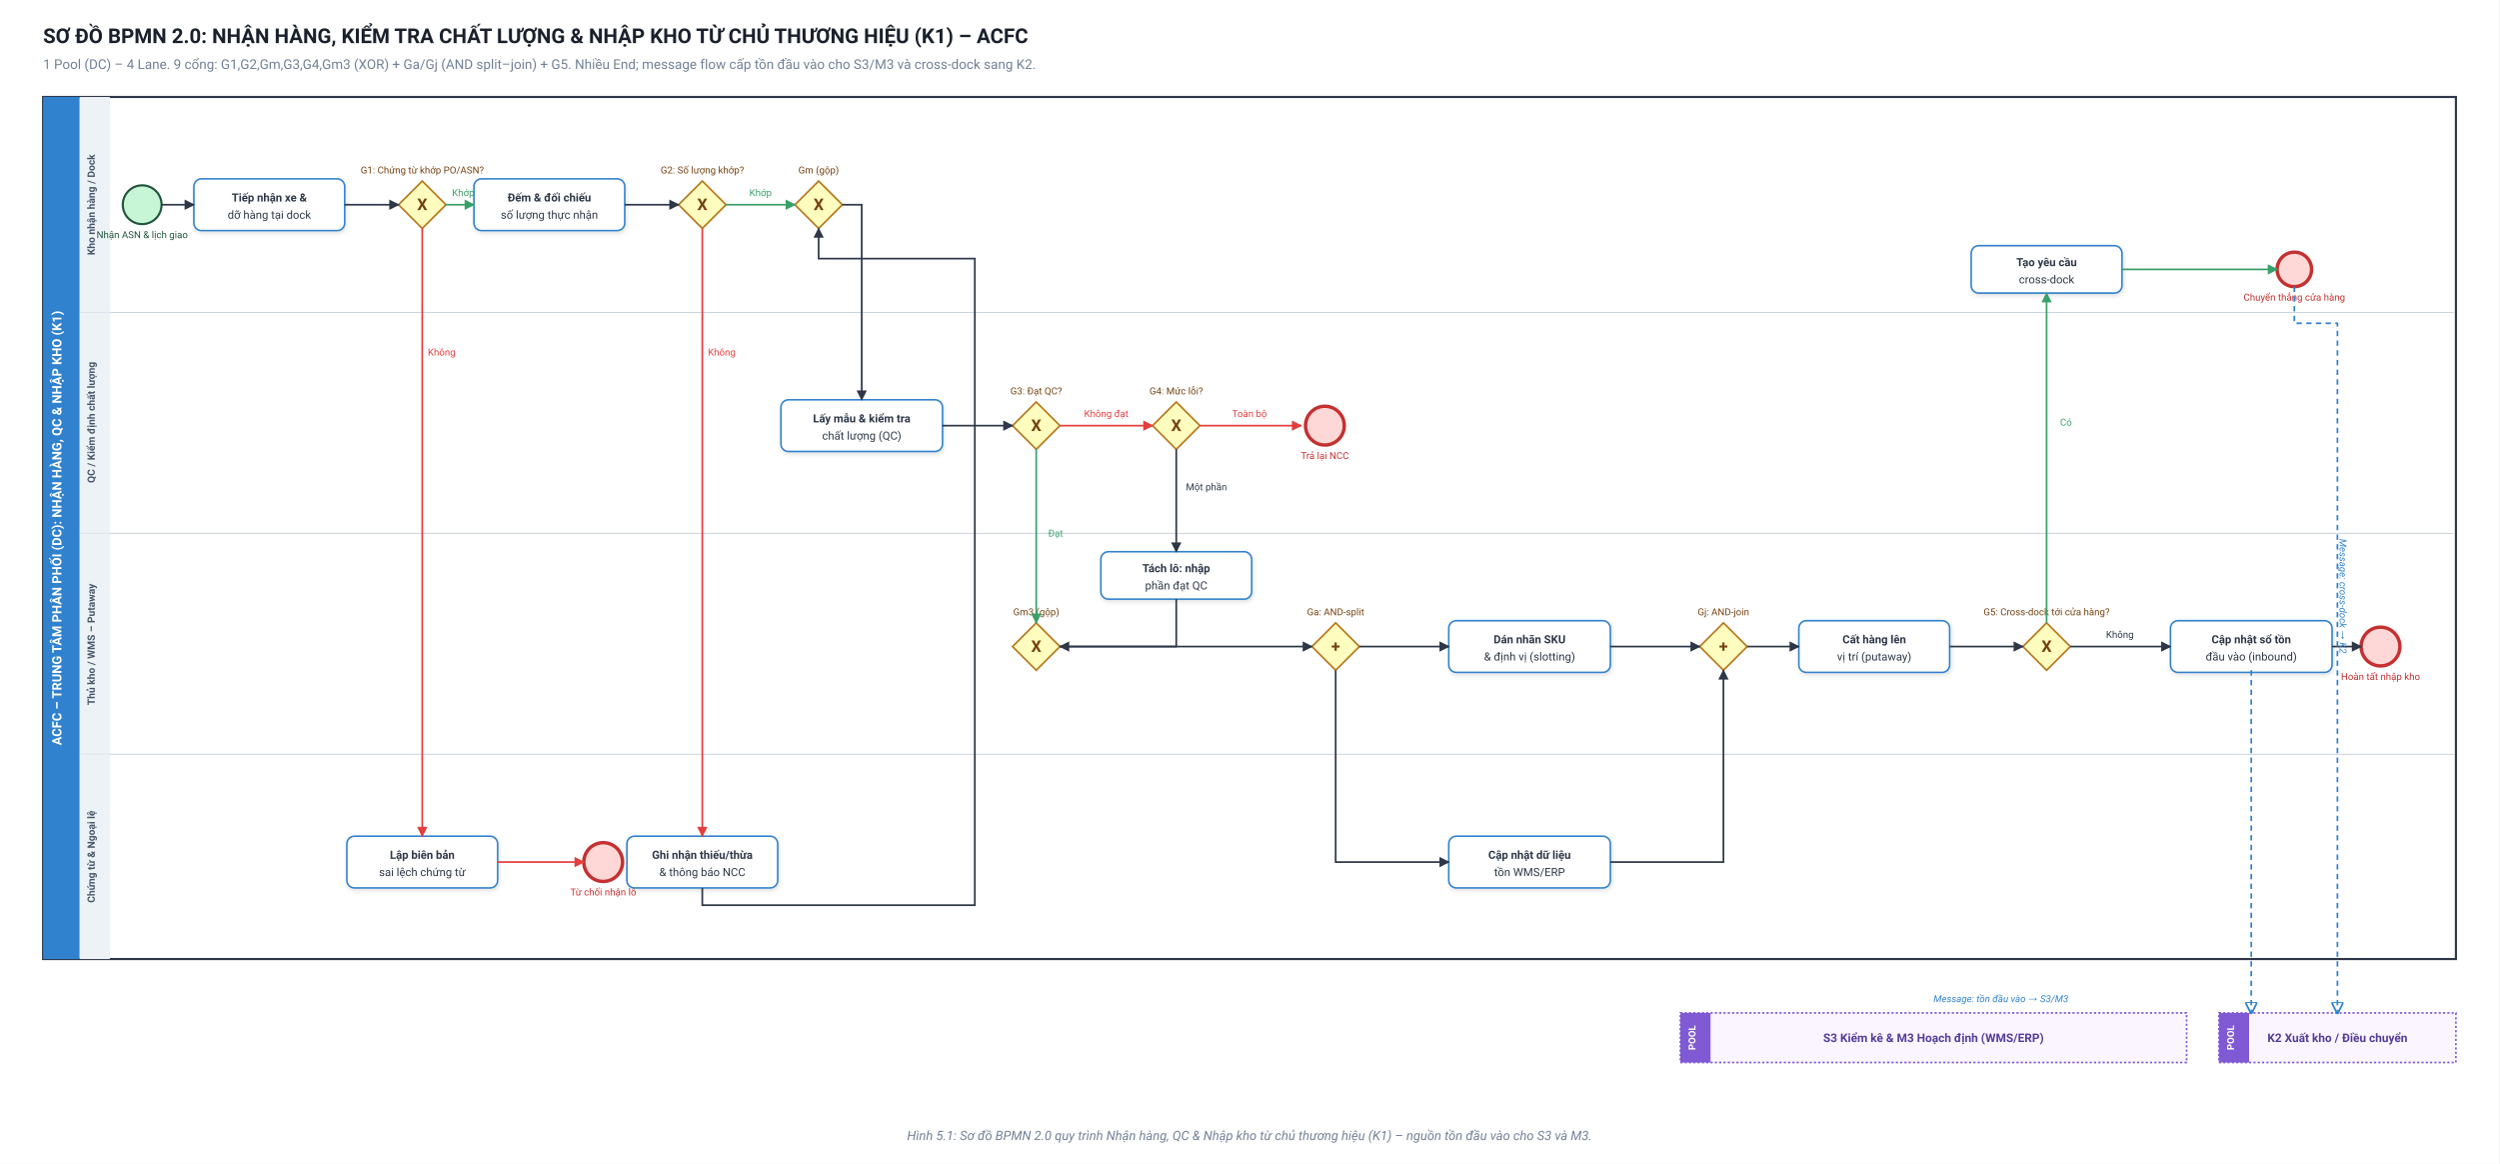
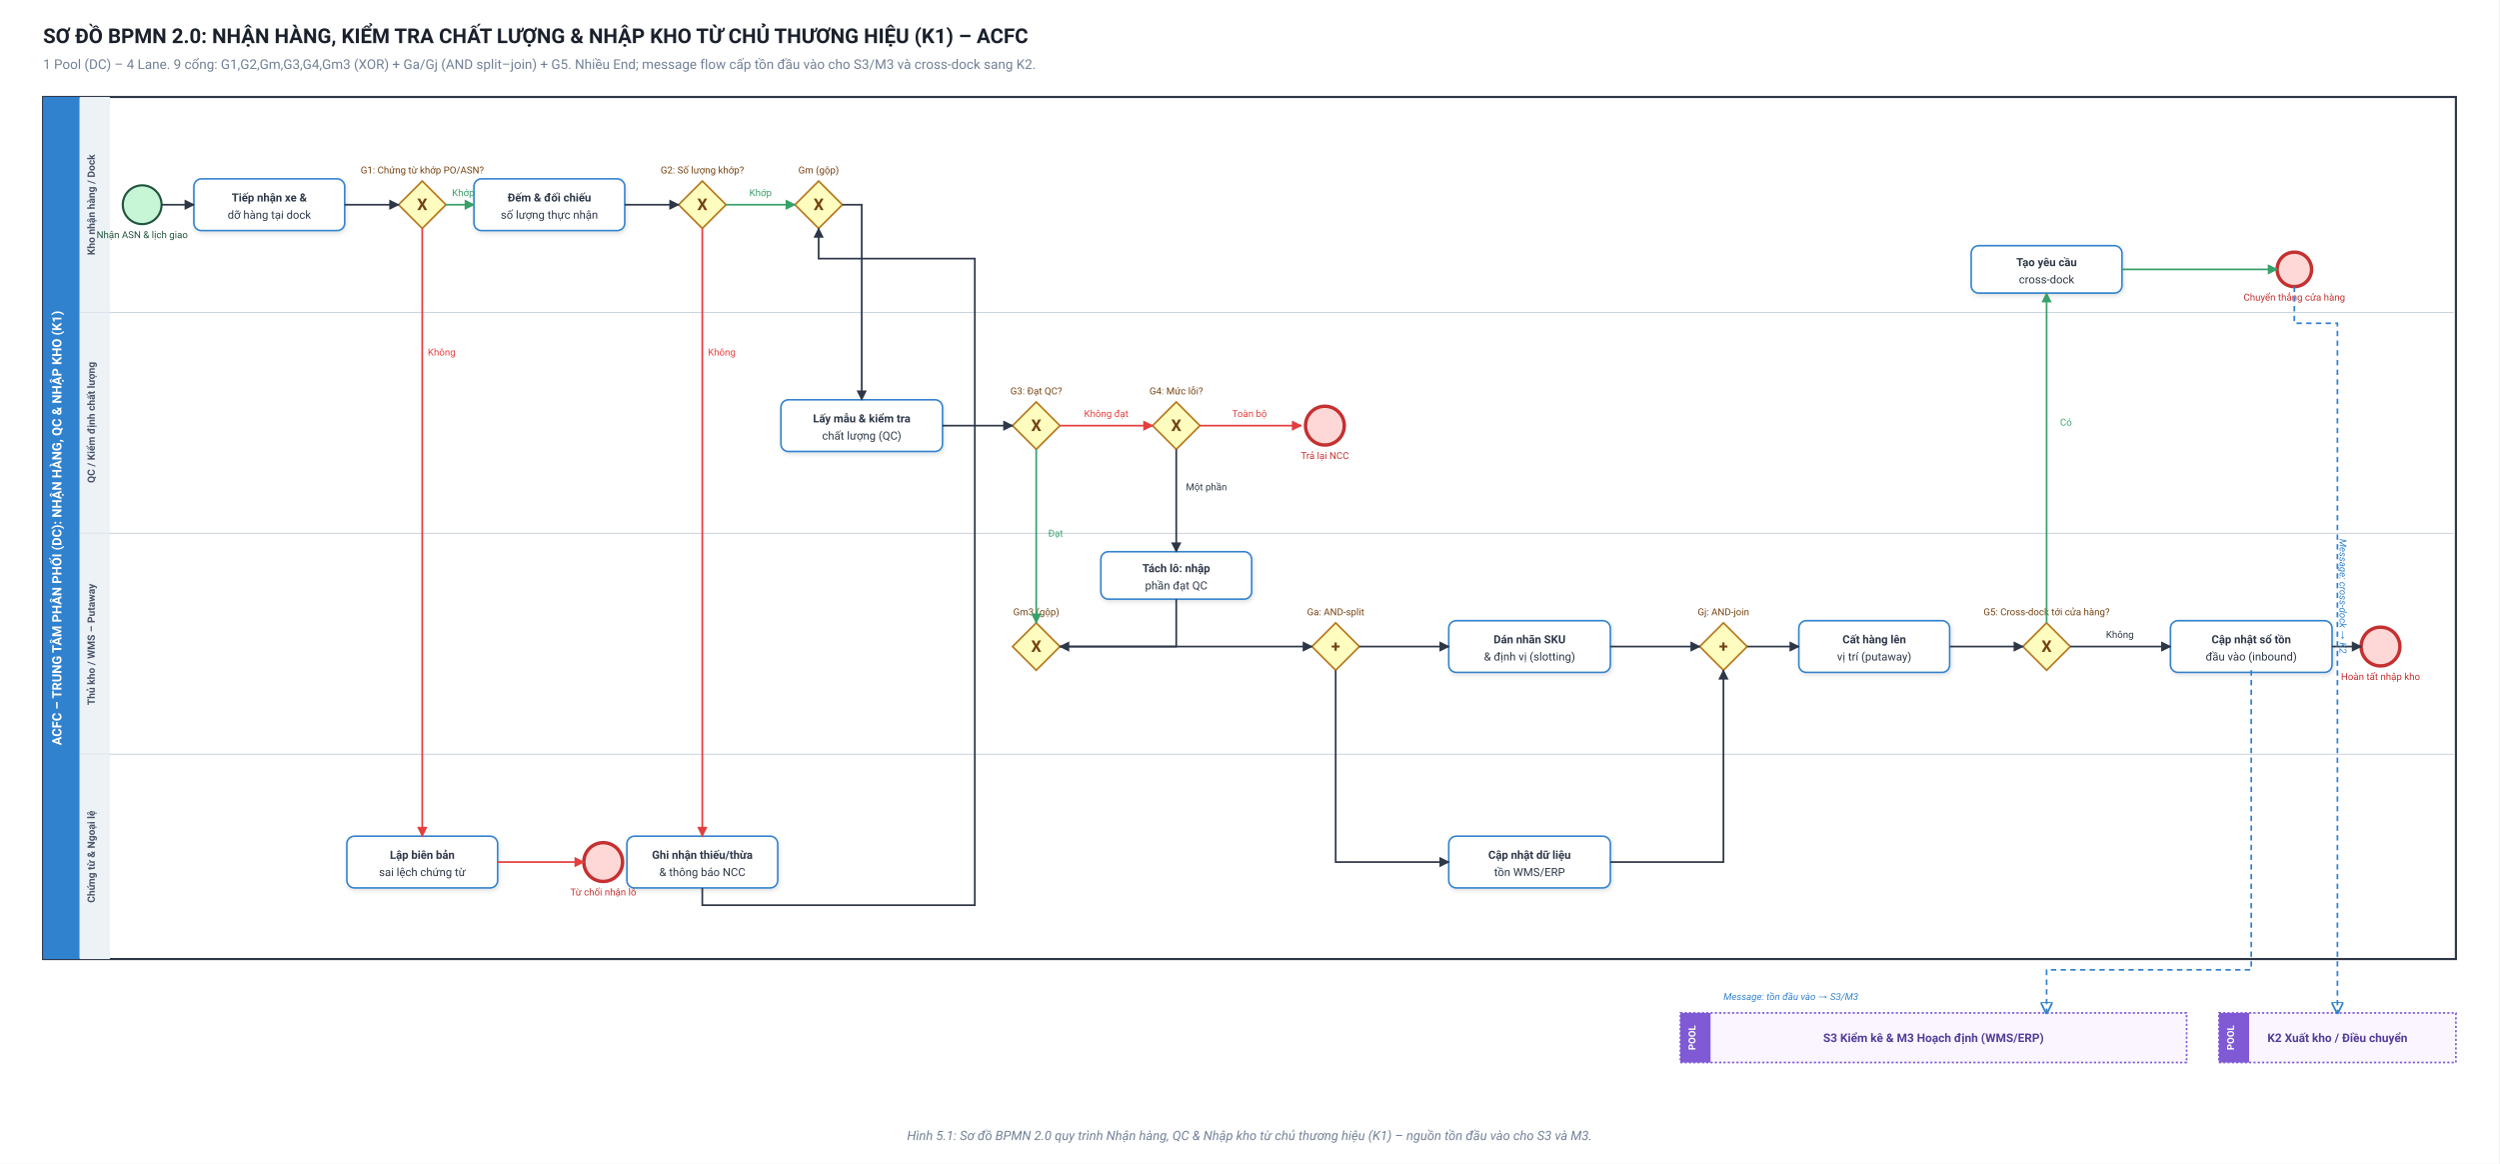
<svg xmlns="http://www.w3.org/2000/svg" width="2320" height="1080" font-family="-apple-system, BlinkMacSystemFont, 'Segoe UI', Roboto, Helvetica, Arial, sans-serif">
  <defs>
    <marker id="arrow" viewBox="0 0 10 10" refX="9" refY="5" markerWidth="6" markerHeight="6" orient="auto">
      <path d="M 0 0 L 10 5 L 0 10 z" fill="#2d3748" />
    </marker>
    <marker id="arrowG" viewBox="0 0 10 10" refX="9" refY="5" markerWidth="6" markerHeight="6" orient="auto">
      <path d="M 0 0 L 10 5 L 0 10 z" fill="#38a169" />
    </marker>
    <marker id="arrowR" viewBox="0 0 10 10" refX="9" refY="5" markerWidth="6" markerHeight="6" orient="auto">
      <path d="M 0 0 L 10 5 L 0 10 z" fill="#e53e3e" />
    </marker>
    <marker id="msgArrow" viewBox="0 0 10 10" refX="9" refY="5" markerWidth="7" markerHeight="7" orient="auto">
      <path d="M 0 0 L 10 5 L 0 10 z" fill="none" stroke="#3182ce" stroke-width="1.5" />
    </marker>
    <filter id="taskShadow" x="-6%" y="-6%" width="112%" height="118%" filterUnits="userSpaceOnUse">
      <feDropShadow dx="1" dy="2" stdDeviation="2" flood-color="#000" flood-opacity="0.12" />
    </filter>
  </defs>
  <rect width="2320" height="1080" fill="#ffffff" />
  <text x="40" y="40" font-size="19" font-weight="bold" fill="#1a202c">SƠ ĐỒ BPMN 2.0: NHẬN HÀNG, KIỂM TRA CHẤT LƯỢNG &amp; NHẬP KHO TỪ CHỦ THƯƠNG HIỆU (K1) – ACFC</text>
  <text x="40" y="64" font-size="12.5" fill="#718096">1 Pool (DC) – 4 Lane. 9 cổng: G1,G2,Gm,G3,G4,Gm3 (XOR) + Ga/Gj (AND split–join) + G5. Nhiều End; message flow cấp tồn đầu vào cho S3/M3 và cross-dock sang K2.</text>
  <rect x="40" y="90" width="2240" height="800" fill="#ffffff" stroke="#2d3748" stroke-width="2" />
  <rect x="40" y="90" width="34" height="800" fill="#3182ce" />
  <text x="57" y="490" font-size="12" font-weight="bold" fill="#ffffff" transform="rotate(-90 57 490)" text-anchor="middle">ACFC – TRUNG TÂM PHÂN PHỐI (DC): NHẬN HÀNG, QC &amp; NHẬP KHO (K1)</text>
  <rect x="74" y="90" width="28" height="200" fill="#edf2f7" />
  <text x="88" y="190" font-size="9.5" font-weight="bold" fill="#4a5568" transform="rotate(-90 88 190)" text-anchor="middle">Kho nhận hàng / Dock</text>
  <line x1="74" y1="290" x2="2278" y2="290" stroke="#cbd5e0" stroke-width="1" />
  <rect x="74" y="290" width="28" height="205" fill="#edf2f7" />
  <text x="88" y="392" font-size="9.5" font-weight="bold" fill="#4a5568" transform="rotate(-90 88 392)" text-anchor="middle">QC / Kiểm định chất lượng</text>
  <line x1="74" y1="495" x2="2278" y2="495" stroke="#cbd5e0" stroke-width="1" />
  <rect x="74" y="495" width="28" height="205" fill="#edf2f7" />
  <text x="88" y="598" font-size="9.5" font-weight="bold" fill="#4a5568" transform="rotate(-90 88 598)" text-anchor="middle">Thủ kho / WMS – Putaway</text>
  <line x1="74" y1="700" x2="2278" y2="700" stroke="#cbd5e0" stroke-width="1" />
  <rect x="74" y="700" width="28" height="190" fill="#edf2f7" />
  <text x="88" y="795" font-size="9.5" font-weight="bold" fill="#4a5568" transform="rotate(-90 88 795)" text-anchor="middle">Chứng từ &amp; Ngoại lệ</text>
  <rect x="1560" y="940" width="470" height="46" fill="#faf5ff" stroke="#805ad5" stroke-width="1.6" stroke-dasharray="2,2" />
  <rect x="1560" y="940" width="28" height="46" fill="#805ad5" />
  <text x="1574" y="963" font-size="9" font-weight="bold" fill="#ffffff" transform="rotate(-90 1574 963)" text-anchor="middle">POOL</text>
  <text x="1795" y="967" font-size="11" font-weight="bold" fill="#553c9a" text-anchor="middle">S3 Kiểm kê &amp; M3 Hoạch định (WMS/ERP)</text>
  <rect x="2060" y="940" width="220" height="46" fill="#faf5ff" stroke="#805ad5" stroke-width="1.6" stroke-dasharray="2,2" />
  <rect x="2060" y="940" width="28" height="46" fill="#805ad5" />
  <text x="2074" y="963" font-size="9" font-weight="bold" fill="#ffffff" transform="rotate(-90 2074 963)" text-anchor="middle">POOL</text>
  <text x="2170" y="967" font-size="11" font-weight="bold" fill="#553c9a" text-anchor="middle">K2 Xuất kho / Điều chuyển</text>
  <circle cx="132" cy="190" r="18" fill="#c6f6d5" stroke="#22543d" stroke-width="2" />
  <text x="132" y="221" font-size="9" fill="#22543d" text-anchor="middle">Nhận ASN &amp; lịch giao</text>
  <rect x="180" y="166" width="140" height="48" rx="7" fill="#ffffff" stroke="#3182ce" stroke-width="1.5" filter="url(#taskShadow)" />
  <text x="250" y="187" font-size="10.5" font-weight="bold" fill="#2d3748" text-anchor="middle">Tiếp nhận xe &amp;</text>
  <text x="250" y="203" font-size="10.5" fill="#2d3748" text-anchor="middle">dỡ hàng tại dock</text>
  <polygon points="392,168 414,190 392,212 370,190" fill="#fefcbf" stroke="#b7791f" stroke-width="1.6" />
  <text x="392" y="195" font-size="15" font-weight="bold" fill="#744210" text-anchor="middle">X</text>
  <text x="392" y="161" font-size="9" fill="#744210" text-anchor="middle">G1: Chứng từ khớp PO/ASN?</text>
  <rect x="440" y="166" width="140" height="48" rx="7" fill="#ffffff" stroke="#3182ce" stroke-width="1.5" filter="url(#taskShadow)" />
  <text x="510" y="187" font-size="10.5" font-weight="bold" fill="#2d3748" text-anchor="middle">Đếm &amp; đối chiếu</text>
  <text x="510" y="203" font-size="10.5" fill="#2d3748" text-anchor="middle">số lượng thực nhận</text>
  <polygon points="652,168 674,190 652,212 630,190" fill="#fefcbf" stroke="#b7791f" stroke-width="1.6" />
  <text x="652" y="195" font-size="15" font-weight="bold" fill="#744210" text-anchor="middle">X</text>
  <text x="652" y="161" font-size="9" fill="#744210" text-anchor="middle">G2: Số lượng khớp?</text>
  <polygon points="760,168 782,190 760,212 738,190" fill="#fefcbf" stroke="#b7791f" stroke-width="1.6" />
  <text x="760" y="195" font-size="15" font-weight="bold" fill="#744210" text-anchor="middle">X</text>
  <text x="760" y="161" font-size="9" fill="#744210" text-anchor="middle">Gm (gộp)</text>
  <path d="M 150 190 L 180 190" fill="none" stroke="#2d3748" stroke-width="1.6" marker-end="url(#arrow)" />
  <path d="M 320 190 L 370 190" fill="none" stroke="#2d3748" stroke-width="1.6" marker-end="url(#arrow)" />
  <path d="M 414 190 L 440 190" fill="none" stroke="#38a169" stroke-width="1.6" marker-end="url(#arrowG)" />
  <text x="430" y="182" font-size="9" fill="#38a169" text-anchor="middle">Khớp</text>
  <path d="M 580 190 L 630 190" fill="none" stroke="#2d3748" stroke-width="1.6" marker-end="url(#arrow)" />
  <path d="M 674 190 L 738 190" fill="none" stroke="#38a169" stroke-width="1.6" marker-end="url(#arrowG)" />
  <text x="706" y="182" font-size="9" fill="#38a169" text-anchor="middle">Khớp</text>
  <rect x="322" y="776" width="140" height="48" rx="7" fill="#ffffff" stroke="#3182ce" stroke-width="1.5" filter="url(#taskShadow)" />
  <text x="392" y="797" font-size="10.5" font-weight="bold" fill="#2d3748" text-anchor="middle">Lập biên bản</text>
  <text x="392" y="813" font-size="10.5" fill="#2d3748" text-anchor="middle">sai lệch chứng từ</text>
  <circle cx="560" cy="800" r="18" fill="#fed7d7" stroke="#c53030" stroke-width="3.2" />
  <text x="560" y="831" font-size="9" fill="#c53030" text-anchor="middle">Từ chối nhận lô</text>
  <path d="M 392 212 L 392 776" fill="none" stroke="#e53e3e" stroke-width="1.6" marker-end="url(#arrowR)" />
  <text x="410" y="330" font-size="9" fill="#e53e3e" text-anchor="middle">Không</text>
  <path d="M 462 800 L 542 800" fill="none" stroke="#e53e3e" stroke-width="1.6" marker-end="url(#arrowR)" />
  <rect x="582" y="776" width="140" height="48" rx="7" fill="#ffffff" stroke="#3182ce" stroke-width="1.5" filter="url(#taskShadow)" />
  <text x="652" y="797" font-size="10.5" font-weight="bold" fill="#2d3748" text-anchor="middle">Ghi nhận thiếu/thừa</text>
  <text x="652" y="813" font-size="10.5" fill="#2d3748" text-anchor="middle">&amp; thông báo NCC</text>
  <path d="M 652 212 L 652 776" fill="none" stroke="#e53e3e" stroke-width="1.6" marker-end="url(#arrowR)" />
  <text x="670" y="330" font-size="9" fill="#e53e3e" text-anchor="middle">Không</text>
  <path d="M 652 824 L 652 840 L 905 840 L 905 240 L 760 240 L 760 212" fill="none" stroke="#2d3748" stroke-width="1.6" marker-end="url(#arrow)" />
  <rect x="725" y="371" width="150" height="48" rx="7" fill="#ffffff" stroke="#3182ce" stroke-width="1.5" filter="url(#taskShadow)" />
  <text x="800" y="392" font-size="10.5" font-weight="bold" fill="#2d3748" text-anchor="middle">Lấy mẫu &amp; kiểm tra</text>
  <text x="800" y="408" font-size="10.5" fill="#2d3748" text-anchor="middle">chất lượng (QC)</text>
  <path d="M 782 190 L 800 190 L 800 371" fill="none" stroke="#2d3748" stroke-width="1.6" marker-end="url(#arrow)" />
  <polygon points="962,373 984,395 962,417 940,395" fill="#fefcbf" stroke="#b7791f" stroke-width="1.6" />
  <text x="962" y="400" font-size="15" font-weight="bold" fill="#744210" text-anchor="middle">X</text>
  <text x="962" y="366" font-size="9" fill="#744210" text-anchor="middle">G3: Đạt QC?</text>
  <path d="M 875 395 L 940 395" fill="none" stroke="#2d3748" stroke-width="1.6" marker-end="url(#arrow)" />
  <polygon points="1092,373 1114,395 1092,417 1070,395" fill="#fefcbf" stroke="#b7791f" stroke-width="1.6" />
  <text x="1092" y="400" font-size="15" font-weight="bold" fill="#744210" text-anchor="middle">X</text>
  <text x="1092" y="366" font-size="9" fill="#744210" text-anchor="middle">G4: Mức lỗi?</text>
  <path d="M 984 395 L 1070 395" fill="none" stroke="#e53e3e" stroke-width="1.6" marker-end="url(#arrowR)" />
  <text x="1027" y="387" font-size="9" fill="#e53e3e" text-anchor="middle">Không đạt</text>
  <circle cx="1230" cy="395" r="18" fill="#fed7d7" stroke="#c53030" stroke-width="3.2" />
  <text x="1230" y="426" font-size="9" fill="#c53030" text-anchor="middle">Trả lại NCC</text>
  <path d="M 1114 395 L 1208 395" fill="none" stroke="#e53e3e" stroke-width="1.6" marker-end="url(#arrowR)" />
  <text x="1160" y="387" font-size="9" fill="#e53e3e" text-anchor="middle">Toàn bộ</text>
  <polygon points="962,578 984,600 962,622 940,600" fill="#fefcbf" stroke="#b7791f" stroke-width="1.6" />
  <text x="962" y="605" font-size="15" font-weight="bold" fill="#744210" text-anchor="middle">X</text>
  <text x="962" y="571" font-size="9" fill="#744210" text-anchor="middle">Gm3 (gộp)</text>
  <path d="M 962 417 L 962 578" fill="none" stroke="#38a169" stroke-width="1.6" marker-end="url(#arrowG)" />
  <text x="980" y="498" font-size="9" fill="#38a169" text-anchor="middle">Đạt</text>
  <rect x="1022" y="512" width="140" height="44" rx="7" fill="#ffffff" stroke="#3182ce" stroke-width="1.5" filter="url(#taskShadow)" />
  <text x="1092" y="531" font-size="10.5" font-weight="bold" fill="#2d3748" text-anchor="middle">Tách lô: nhập</text>
  <text x="1092" y="547" font-size="10.5" fill="#2d3748" text-anchor="middle">phần đạt QC</text>
  <path d="M 1092 417 L 1092 512" fill="none" stroke="#2d3748" stroke-width="1.6" marker-end="url(#arrow)" />
  <text x="1120" y="455" font-size="9" fill="#2d3748" text-anchor="middle">Một phần</text>
  <path d="M 1092 556 L 1092 600 L 984 600" fill="none" stroke="#2d3748" stroke-width="1.6" marker-end="url(#arrow)" />
  <polygon points="1240,578 1262,600 1240,622 1218,600" fill="#fefcbf" stroke="#b7791f" stroke-width="1.6" />
  <text x="1240" y="605" font-size="15" font-weight="bold" fill="#744210" text-anchor="middle">+</text>
  <text x="1240" y="571" font-size="9" fill="#744210" text-anchor="middle">Ga: AND-split</text>
  <path d="M 984 600 L 1218 600" fill="none" stroke="#2d3748" stroke-width="1.6" marker-end="url(#arrow)" />
  <rect x="1345" y="576" width="150" height="48" rx="7" fill="#ffffff" stroke="#3182ce" stroke-width="1.5" filter="url(#taskShadow)" />
  <text x="1420" y="597" font-size="10.5" font-weight="bold" fill="#2d3748" text-anchor="middle">Dán nhãn SKU</text>
  <text x="1420" y="613" font-size="10.5" fill="#2d3748" text-anchor="middle">&amp; định vị (slotting)</text>
  <path d="M 1262 600 L 1345 600" fill="none" stroke="#2d3748" stroke-width="1.6" marker-end="url(#arrow)" />
  <rect x="1345" y="776" width="150" height="48" rx="7" fill="#ffffff" stroke="#3182ce" stroke-width="1.5" filter="url(#taskShadow)" />
  <text x="1420" y="797" font-size="10.5" font-weight="bold" fill="#2d3748" text-anchor="middle">Cập nhật dữ liệu</text>
  <text x="1420" y="813" font-size="10.5" fill="#2d3748" text-anchor="middle">tồn WMS/ERP</text>
  <path d="M 1240 622 L 1240 800 L 1345 800" fill="none" stroke="#2d3748" stroke-width="1.6" marker-end="url(#arrow)" />
  <polygon points="1600,578 1622,600 1600,622 1578,600" fill="#fefcbf" stroke="#b7791f" stroke-width="1.6" />
  <text x="1600" y="605" font-size="15" font-weight="bold" fill="#744210" text-anchor="middle">+</text>
  <text x="1600" y="571" font-size="9" fill="#744210" text-anchor="middle">Gj: AND-join</text>
  <path d="M 1495 600 L 1578 600" fill="none" stroke="#2d3748" stroke-width="1.6" marker-end="url(#arrow)" />
  <path d="M 1495 800 L 1600 800 L 1600 622" fill="none" stroke="#2d3748" stroke-width="1.6" marker-end="url(#arrow)" />
  <rect x="1670" y="576" width="140" height="48" rx="7" fill="#ffffff" stroke="#3182ce" stroke-width="1.5" filter="url(#taskShadow)" />
  <text x="1740" y="597" font-size="10.5" font-weight="bold" fill="#2d3748" text-anchor="middle">Cất hàng lên</text>
  <text x="1740" y="613" font-size="10.5" fill="#2d3748" text-anchor="middle">vị trí (putaway)</text>
  <path d="M 1622 600 L 1670 600" fill="none" stroke="#2d3748" stroke-width="1.6" marker-end="url(#arrow)" />
  <polygon points="1900,578 1922,600 1900,622 1878,600" fill="#fefcbf" stroke="#b7791f" stroke-width="1.6" />
  <text x="1900" y="605" font-size="15" font-weight="bold" fill="#744210" text-anchor="middle">X</text>
  <text x="1900" y="571" font-size="9" fill="#744210" text-anchor="middle">G5: Cross-dock tới cửa hàng?</text>
  <path d="M 1810 600 L 1878 600" fill="none" stroke="#2d3748" stroke-width="1.6" marker-end="url(#arrow)" />
  <rect x="2015" y="576" width="150" height="48" rx="7" fill="#ffffff" stroke="#3182ce" stroke-width="1.5" filter="url(#taskShadow)" />
  <text x="2090" y="597" font-size="10.5" font-weight="bold" fill="#2d3748" text-anchor="middle">Cập nhật sổ tồn</text>
  <text x="2090" y="613" font-size="10.5" fill="#2d3748" text-anchor="middle">đầu vào (inbound)</text>
  <path d="M 1922 600 L 2015 600" fill="none" stroke="#2d3748" stroke-width="1.6" marker-end="url(#arrow)" />
  <text x="1968" y="592" font-size="9" fill="#2d3748" text-anchor="middle">Không</text>
  <circle cx="2210" cy="600" r="18" fill="#fed7d7" stroke="#c53030" stroke-width="3.2" />
  <text x="2210" y="631" font-size="9" fill="#c53030" text-anchor="middle">Hoàn tất nhập kho</text>
  <path d="M 2165 600 L 2192 600" fill="none" stroke="#2d3748" stroke-width="1.6" marker-end="url(#arrow)" />
-   <path d="M 2090 622 L 2090 940" fill="none" stroke="#3182ce" stroke-width="1.6" stroke-dasharray="5,4" marker-end="url(#msgArrow)" />
-   <text x="1795" y="930" font-size="9" font-style="italic" fill="#3182ce">Message: tồn đầu vào → S3/M3</text>
+   <path d="M 2090 622 L 2090 900 L 1900 900 L 1900 940" fill="none" stroke="#3182ce" stroke-width="1.6" stroke-dasharray="5,4" marker-end="url(#msgArrow)" />
+   <text x="1600" y="928" font-size="9" font-style="italic" fill="#3182ce">Message: tồn đầu vào → S3/M3</text>
  <rect x="1830" y="228" width="140" height="44" rx="7" fill="#ffffff" stroke="#3182ce" stroke-width="1.5" filter="url(#taskShadow)" />
  <text x="1900" y="247" font-size="10.5" font-weight="bold" fill="#2d3748" text-anchor="middle">Tạo yêu cầu</text>
  <text x="1900" y="263" font-size="10.5" fill="#2d3748" text-anchor="middle">cross-dock</text>
  <path d="M 1900 578 L 1900 272" fill="none" stroke="#38a169" stroke-width="1.6" marker-end="url(#arrowG)" />
  <text x="1918" y="395" font-size="9" fill="#38a169" text-anchor="middle">Có</text>
  <circle cx="2130" cy="250" r="16" fill="#fed7d7" stroke="#c53030" stroke-width="3.2" />
  <text x="2130" y="279" font-size="9" fill="#c53030" text-anchor="middle">Chuyển thẳng cửa hàng</text>
  <path d="M 1970 250 L 2114 250" fill="none" stroke="#38a169" stroke-width="1.6" marker-end="url(#arrowG)" />
  <path d="M 2130 266 L 2130 300 L 2170 300 L 2170 940" fill="none" stroke="#3182ce" stroke-width="1.6" stroke-dasharray="5,4" marker-end="url(#msgArrow)" />
  <text x="2172" y="500" font-size="9" font-style="italic" fill="#3182ce" transform="rotate(90 2172 500)">Message: cross-dock → K2</text>
  <text x="1160" y="1058" font-size="12" font-style="italic" fill="#718096" text-anchor="middle">Hình 5.1: Sơ đồ BPMN 2.0 quy trình Nhận hàng, QC &amp; Nhập kho từ chủ thương hiệu (K1) – nguồn tồn đầu vào cho S3 và M3.</text>
</svg>
